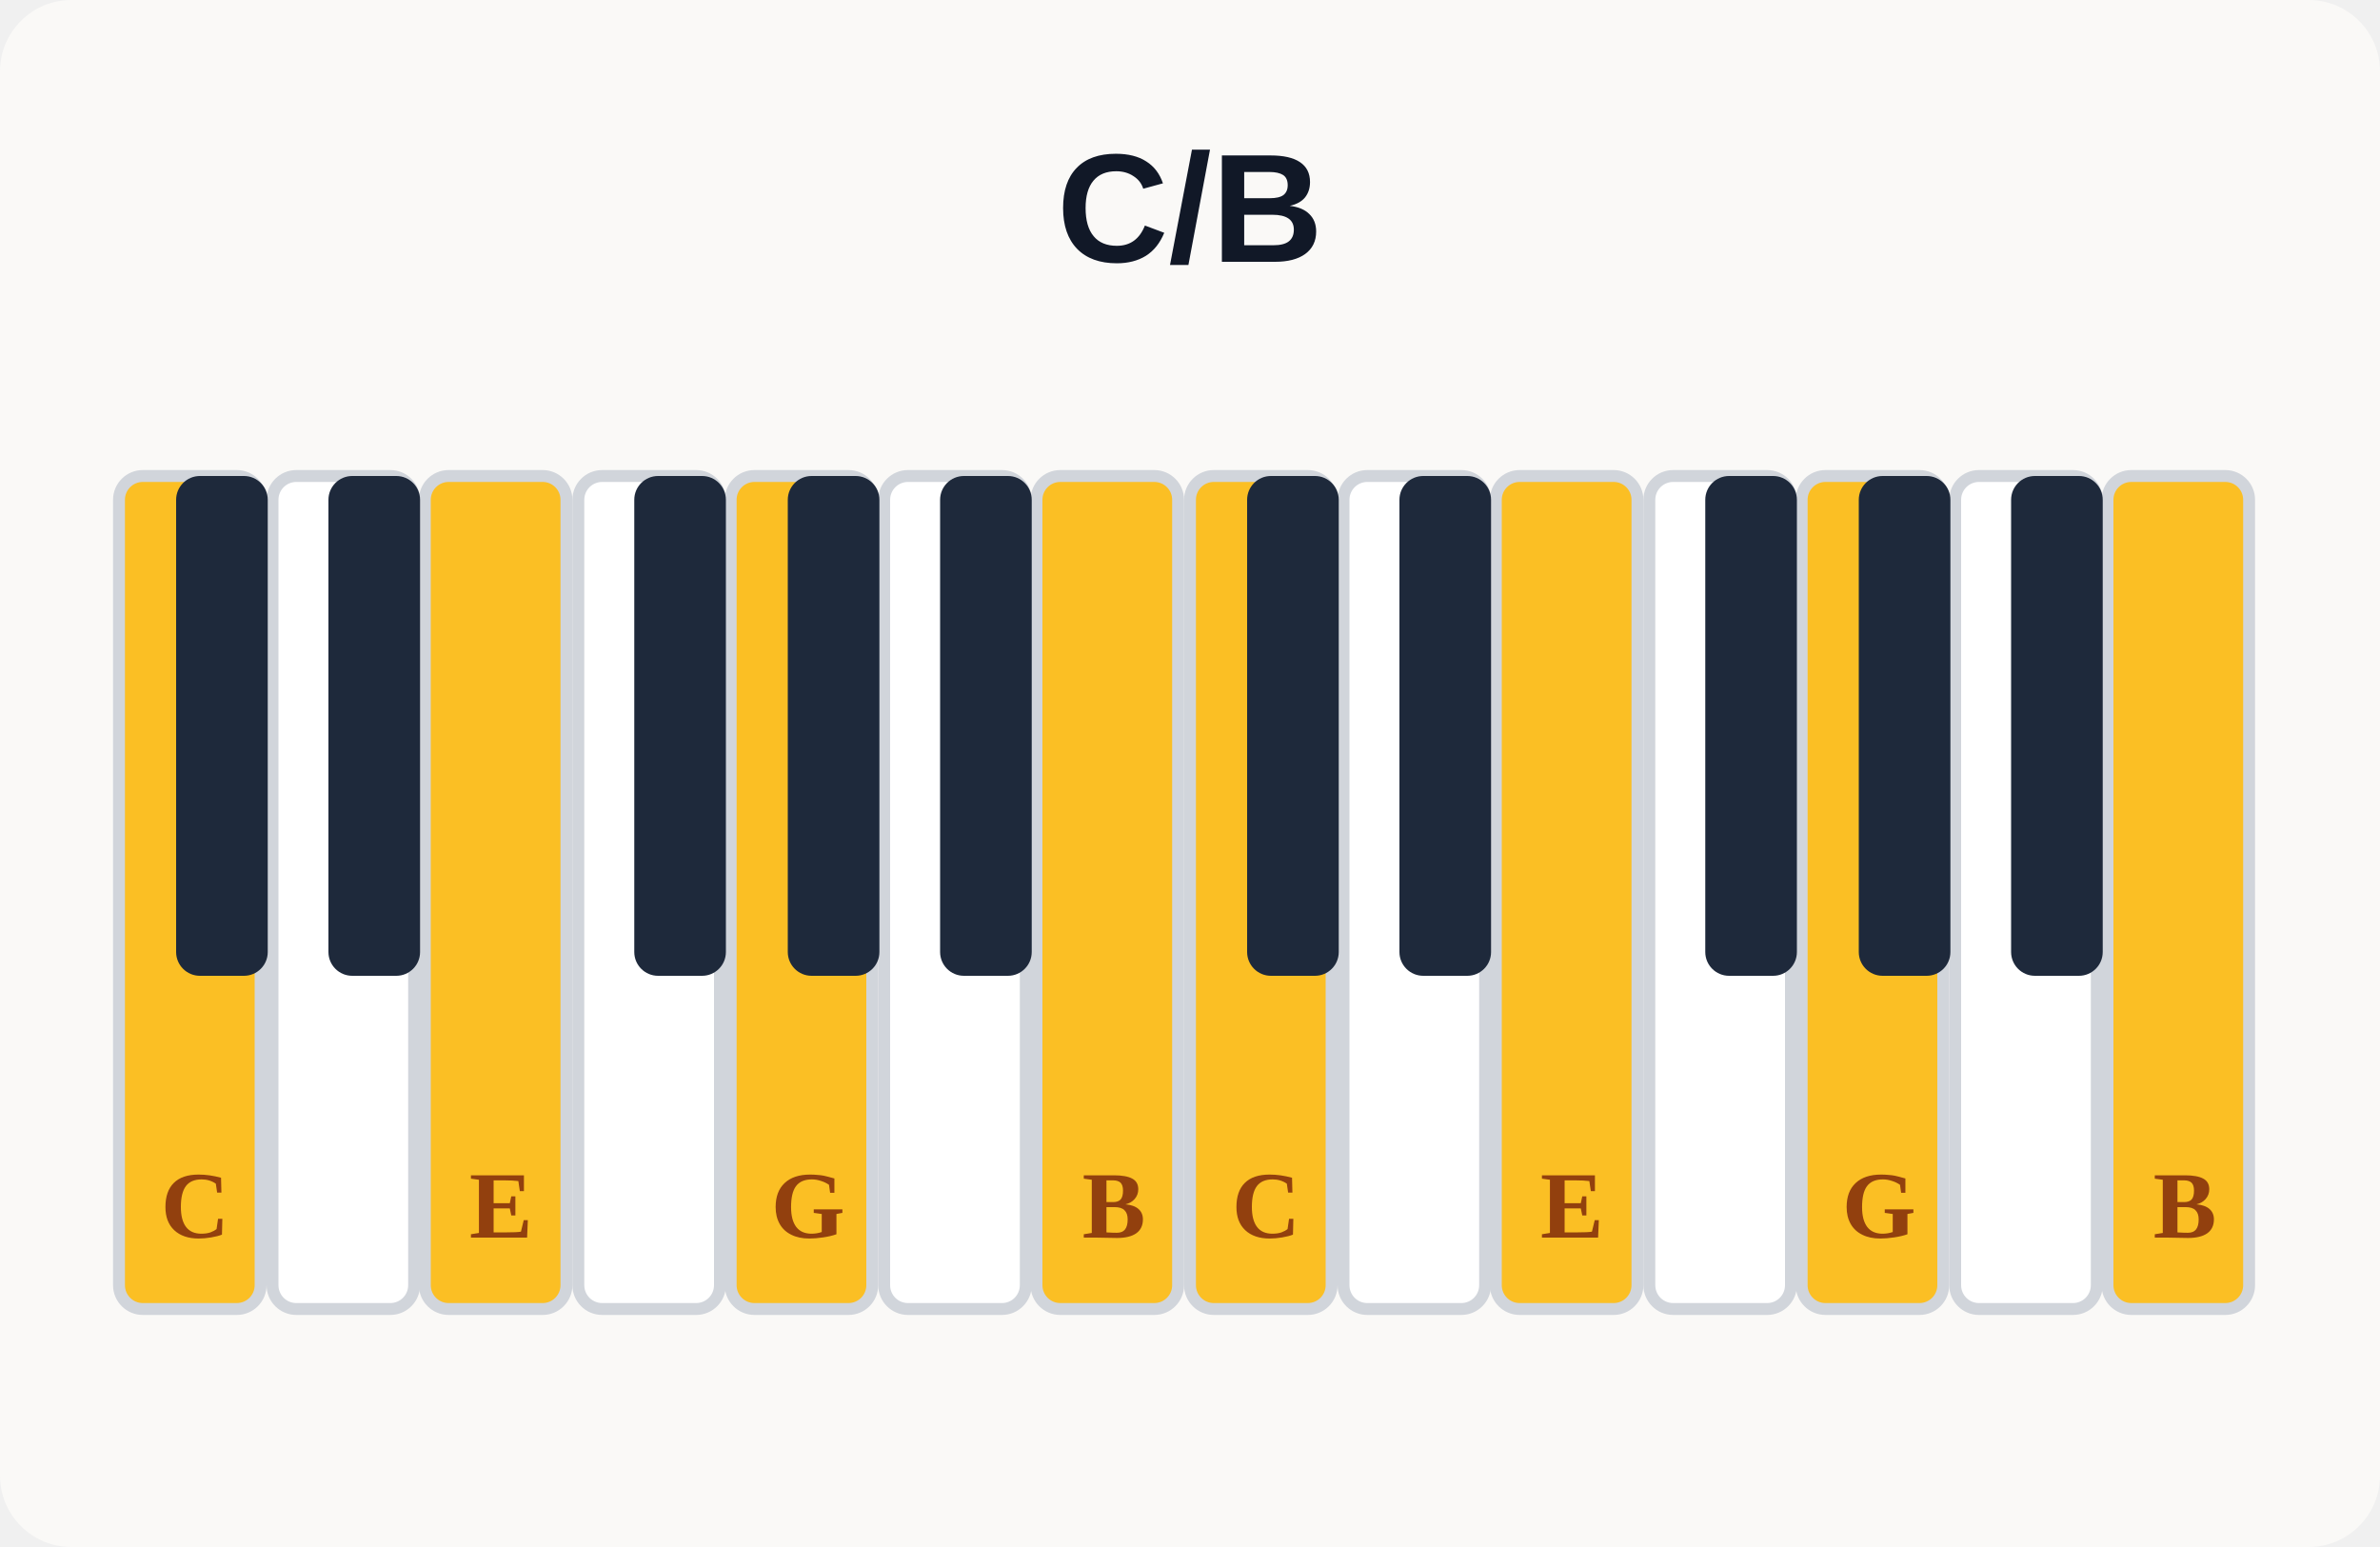
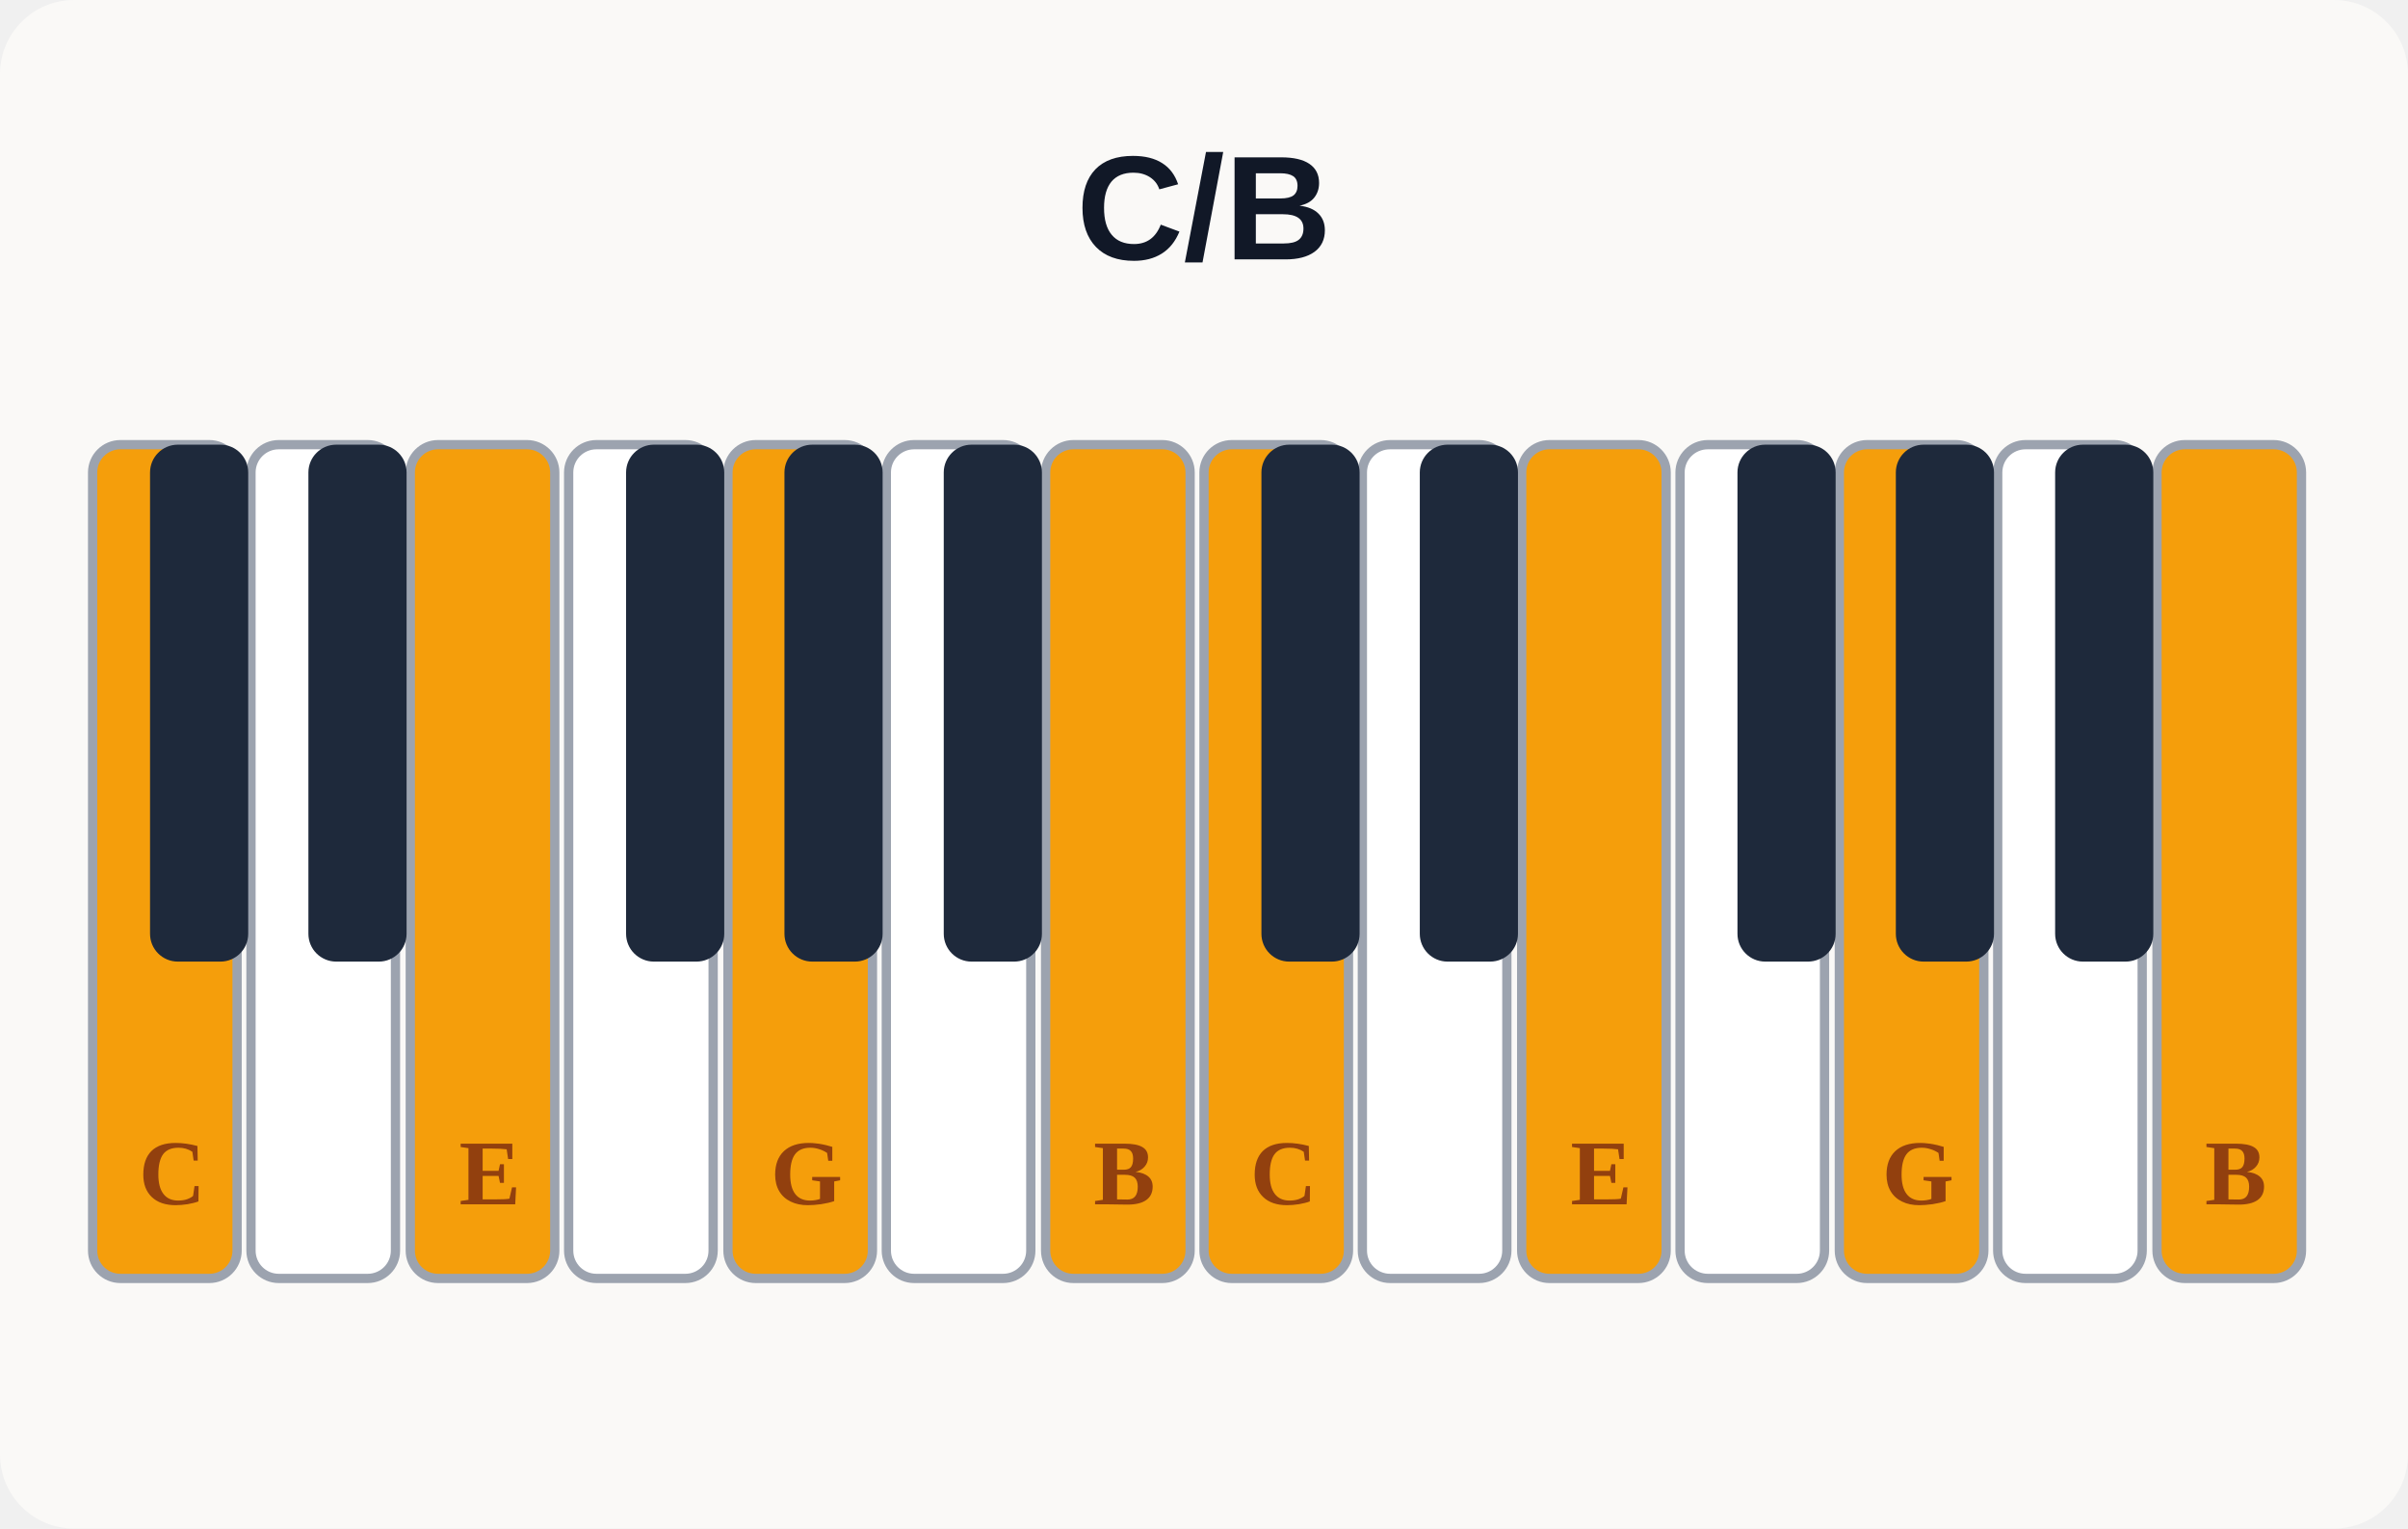
- <svg xmlns="http://www.w3.org/2000/svg" width="200" height="130" viewBox="0 0 200 130">
-   <rect width="200" height="130" fill="#faf9f7" rx="6" />
-   <text x="100" y="22" text-anchor="middle" font-family="Arial,sans-serif" font-size="13" font-weight="700" fill="#111827">C/B</text>
-   <rect x="10.0" y="40" width="11.9" height="70" fill="#fbbf24" stroke="#d1d5db" stroke-width="1" rx="2" />
-   <text x="16.4" y="104" text-anchor="middle" font-size="8" fill="#92400e" font-weight="700">C</text>
-   <rect x="22.9" y="40" width="11.9" height="70" fill="white" stroke="#d1d5db" stroke-width="1" rx="2" />
-   <rect x="35.7" y="40" width="11.9" height="70" fill="#fbbf24" stroke="#d1d5db" stroke-width="1" rx="2" />
-   <text x="42.1" y="104" text-anchor="middle" font-size="8" fill="#92400e" font-weight="700">E</text>
-   <rect x="48.6" y="40" width="11.9" height="70" fill="white" stroke="#d1d5db" stroke-width="1" rx="2" />
-   <rect x="61.4" y="40" width="11.9" height="70" fill="#fbbf24" stroke="#d1d5db" stroke-width="1" rx="2" />
-   <text x="67.9" y="104" text-anchor="middle" font-size="8" fill="#92400e" font-weight="700">G</text>
-   <rect x="74.3" y="40" width="11.9" height="70" fill="white" stroke="#d1d5db" stroke-width="1" rx="2" />
-   <rect x="87.1" y="40" width="11.9" height="70" fill="#fbbf24" stroke="#d1d5db" stroke-width="1" rx="2" />
-   <text x="93.6" y="104" text-anchor="middle" font-size="8" fill="#92400e" font-weight="700">B</text>
-   <rect x="100.0" y="40" width="11.9" height="70" fill="#fbbf24" stroke="#d1d5db" stroke-width="1" rx="2" />
-   <text x="106.4" y="104" text-anchor="middle" font-size="8" fill="#92400e" font-weight="700">C</text>
-   <rect x="112.9" y="40" width="11.9" height="70" fill="white" stroke="#d1d5db" stroke-width="1" rx="2" />
-   <rect x="125.7" y="40" width="11.9" height="70" fill="#fbbf24" stroke="#d1d5db" stroke-width="1" rx="2" />
-   <text x="132.1" y="104" text-anchor="middle" font-size="8" fill="#92400e" font-weight="700">E</text>
-   <rect x="138.6" y="40" width="11.9" height="70" fill="white" stroke="#d1d5db" stroke-width="1" rx="2" />
-   <rect x="151.4" y="40" width="11.9" height="70" fill="#fbbf24" stroke="#d1d5db" stroke-width="1" rx="2" />
-   <text x="157.9" y="104" text-anchor="middle" font-size="8" fill="#92400e" font-weight="700">G</text>
-   <rect x="164.3" y="40" width="11.9" height="70" fill="white" stroke="#d1d5db" stroke-width="1" rx="2" />
-   <rect x="177.1" y="40" width="11.9" height="70" fill="#fbbf24" stroke="#d1d5db" stroke-width="1" rx="2" />
-   <text x="183.6" y="104" text-anchor="middle" font-size="8" fill="#92400e" font-weight="700">B</text>
-   <rect x="14.8" y="40" width="7.7" height="42.0" fill="#1e293b" rx="2" />
-   <rect x="27.6" y="40" width="7.7" height="42.0" fill="#1e293b" rx="2" />
-   <rect x="53.3" y="40" width="7.7" height="42.0" fill="#1e293b" rx="2" />
-   <rect x="66.2" y="40" width="7.7" height="42.0" fill="#1e293b" rx="2" />
-   <rect x="79.0" y="40" width="7.7" height="42.0" fill="#1e293b" rx="2" />
-   <rect x="104.8" y="40" width="7.7" height="42.0" fill="#1e293b" rx="2" />
-   <rect x="117.6" y="40" width="7.7" height="42.0" fill="#1e293b" rx="2" />
-   <rect x="143.3" y="40" width="7.7" height="42.0" fill="#1e293b" rx="2" />
-   <rect x="156.2" y="40" width="7.7" height="42.0" fill="#1e293b" rx="2" />
-   <rect x="169.0" y="40" width="7.7" height="42.0" fill="#1e293b" rx="2" />
+ <svg xmlns="http://www.w3.org/2000/svg" width="260" height="165" viewBox="0 0 260 165">
+   <rect width="260" height="165" fill="#faf9f7" rx="8" />
+   <text x="130" y="28" text-anchor="middle" font-family="Arial,sans-serif" font-size="16" font-weight="700" fill="#111827">C/B</text>
+   <rect x="10.0" y="48" width="15.6" height="90" fill="#f59e0b" stroke="#9ca3af" stroke-width="1" rx="3" />
+   <text x="18.6" y="130" text-anchor="middle" font-size="10" fill="#92400e" font-weight="700">C</text>
+   <rect x="27.1" y="48" width="15.6" height="90" fill="white" stroke="#9ca3af" stroke-width="1" rx="3" />
+   <rect x="44.3" y="48" width="15.6" height="90" fill="#f59e0b" stroke="#9ca3af" stroke-width="1" rx="3" />
+   <text x="52.9" y="130" text-anchor="middle" font-size="10" fill="#92400e" font-weight="700">E</text>
+   <rect x="61.4" y="48" width="15.6" height="90" fill="white" stroke="#9ca3af" stroke-width="1" rx="3" />
+   <rect x="78.6" y="48" width="15.6" height="90" fill="#f59e0b" stroke="#9ca3af" stroke-width="1" rx="3" />
+   <text x="87.1" y="130" text-anchor="middle" font-size="10" fill="#92400e" font-weight="700">G</text>
+   <rect x="95.7" y="48" width="15.6" height="90" fill="white" stroke="#9ca3af" stroke-width="1" rx="3" />
+   <rect x="112.9" y="48" width="15.6" height="90" fill="#f59e0b" stroke="#9ca3af" stroke-width="1" rx="3" />
+   <text x="121.4" y="130" text-anchor="middle" font-size="10" fill="#92400e" font-weight="700">B</text>
+   <rect x="130.0" y="48" width="15.6" height="90" fill="#f59e0b" stroke="#9ca3af" stroke-width="1" rx="3" />
+   <text x="138.6" y="130" text-anchor="middle" font-size="10" fill="#92400e" font-weight="700">C</text>
+   <rect x="147.1" y="48" width="15.6" height="90" fill="white" stroke="#9ca3af" stroke-width="1" rx="3" />
+   <rect x="164.3" y="48" width="15.6" height="90" fill="#f59e0b" stroke="#9ca3af" stroke-width="1" rx="3" />
+   <text x="172.9" y="130" text-anchor="middle" font-size="10" fill="#92400e" font-weight="700">E</text>
+   <rect x="181.4" y="48" width="15.6" height="90" fill="white" stroke="#9ca3af" stroke-width="1" rx="3" />
+   <rect x="198.6" y="48" width="15.6" height="90" fill="#f59e0b" stroke="#9ca3af" stroke-width="1" rx="3" />
+   <text x="207.1" y="130" text-anchor="middle" font-size="10" fill="#92400e" font-weight="700">G</text>
+   <rect x="215.7" y="48" width="15.6" height="90" fill="white" stroke="#9ca3af" stroke-width="1" rx="3" />
+   <rect x="232.9" y="48" width="15.6" height="90" fill="#f59e0b" stroke="#9ca3af" stroke-width="1" rx="3" />
+   <text x="241.4" y="130" text-anchor="middle" font-size="10" fill="#92400e" font-weight="700">B</text>
+   <rect x="16.2" y="48" width="10.6" height="55.8" fill="#1e293b" rx="3" />
+   <rect x="33.3" y="48" width="10.6" height="55.8" fill="#1e293b" rx="3" />
+   <rect x="67.6" y="48" width="10.6" height="55.8" fill="#1e293b" rx="3" />
+   <rect x="84.7" y="48" width="10.6" height="55.8" fill="#1e293b" rx="3" />
+   <rect x="101.9" y="48" width="10.6" height="55.8" fill="#1e293b" rx="3" />
+   <rect x="136.2" y="48" width="10.6" height="55.8" fill="#1e293b" rx="3" />
+   <rect x="153.3" y="48" width="10.6" height="55.8" fill="#1e293b" rx="3" />
+   <rect x="187.6" y="48" width="10.6" height="55.8" fill="#1e293b" rx="3" />
+   <rect x="204.7" y="48" width="10.6" height="55.8" fill="#1e293b" rx="3" />
+   <rect x="221.9" y="48" width="10.6" height="55.8" fill="#1e293b" rx="3" />
</svg>
